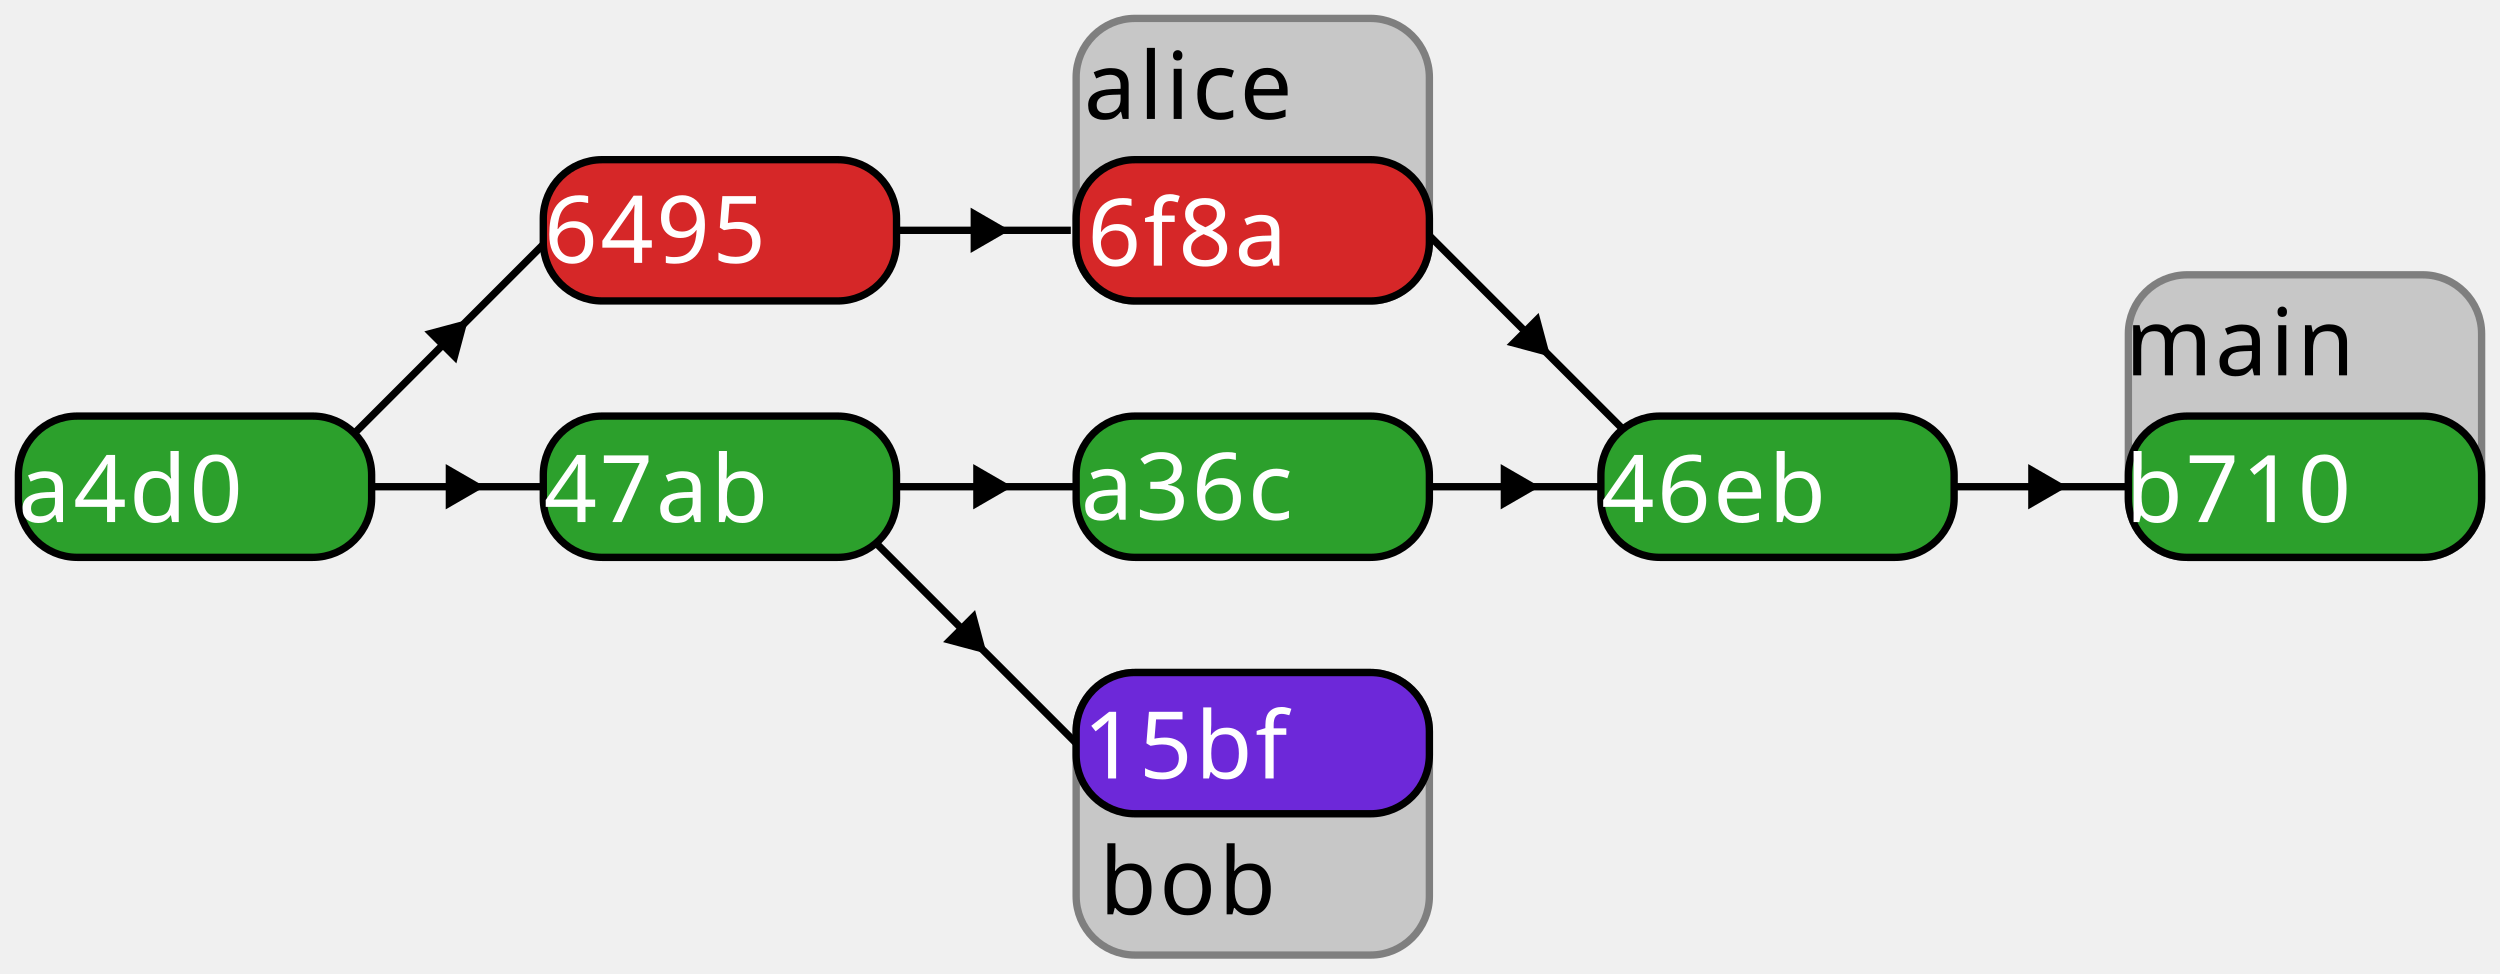
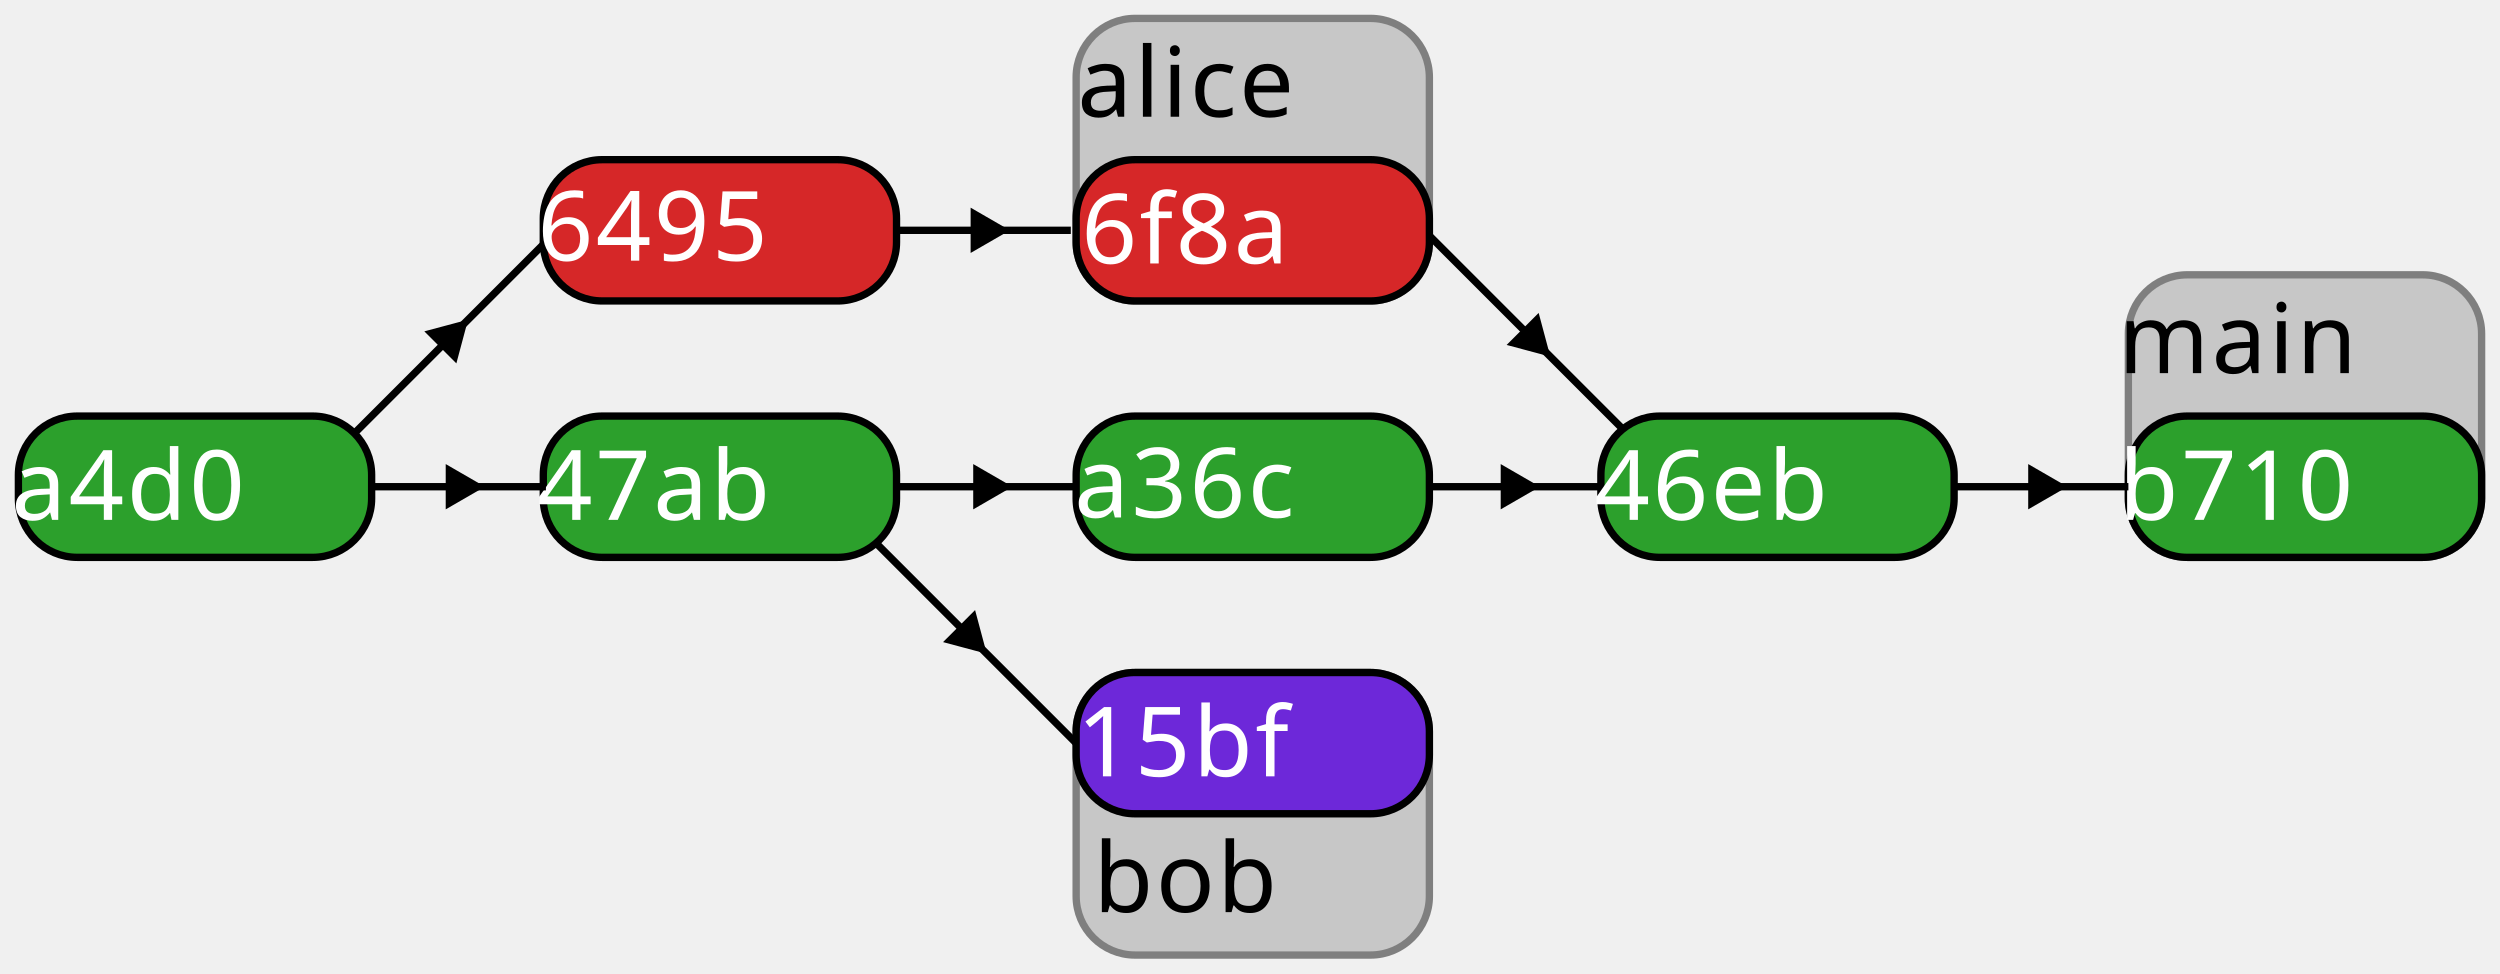
<svg xmlns="http://www.w3.org/2000/svg" width="169.848mm" height="66.136mm" viewBox="0 0 169.848 66.136" version="1.1" id="svg1">
  <defs id="defs1">
    <marker style="overflow:visible" id="Triangle" refX="0" refY="0" orient="auto-start-reverse" markerWidth="1" markerHeight="1" viewBox="0 0 1 1" preserveAspectRatio="xMidYMid">
      <path transform="scale(0.5)" style="fill:context-stroke;fill-rule:evenodd;stroke:context-stroke;stroke-width:1pt" d="M 5.77,0 -2.88,5 V -5 Z" id="path135" />
    </marker>
    <marker style="overflow:visible" id="Triangle-6" refX="0" refY="0" orient="auto-start-reverse" markerWidth="1" markerHeight="1" viewBox="0 0 1 1" preserveAspectRatio="xMidYMid">
      <path transform="scale(0.5)" style="fill:context-stroke;fill-rule:evenodd;stroke:context-stroke;stroke-width:1pt" d="M 5.77,0 -2.88,5 V -5 Z" id="path135-0" />
    </marker>
    <marker style="overflow:visible" id="Triangle-0" refX="0" refY="0" orient="auto-start-reverse" markerWidth="1" markerHeight="1" viewBox="0 0 1 1" preserveAspectRatio="xMidYMid">
      <path transform="scale(0.5)" style="fill:context-stroke;fill-rule:evenodd;stroke:context-stroke;stroke-width:1pt" d="M 5.77,0 -2.88,5 V -5 Z" id="path135-2" />
    </marker>
    <marker style="overflow:visible" id="Triangle-0-7" refX="0" refY="0" orient="auto-start-reverse" markerWidth="1" markerHeight="1" viewBox="0 0 1 1" preserveAspectRatio="xMidYMid">
      <path transform="scale(0.5)" style="fill:context-stroke;fill-rule:evenodd;stroke:context-stroke;stroke-width:1pt" d="M 5.77,0 -2.88,5 V -5 Z" id="path135-2-3" />
    </marker>
  </defs>
  <g id="layer1" transform="translate(-14.69721,-88.73071)">
    <rect style="fill:#c7c7c7;stroke:#7f7f7f;stroke-width:0.5;stroke-dasharray:none" id="rect9" width="23.998" height="19.196" x="87.81" y="134.42" rx="4" ry="4" />
    <rect style="fill:#c7c7c7;stroke:#7f7f7f;stroke-width:0.5;stroke-dasharray:none" id="rect8" width="23.998" height="19.196" x="87.81" y="89.981" rx="4" ry="4" />
-     <text xml:space="preserve" style="font-style:normal;font-variant:normal;font-weight:normal;font-stretch:normal;font-size:6.35px;line-height:1;font-family:'Fira Code';-inkscape-font-specification:'Fira Code, Normal';font-variant-ligatures:normal;font-variant-caps:normal;font-variant-numeric:normal;font-variant-east-asian:normal;text-align:center;letter-spacing:0.178px;word-spacing:2.54px;writing-mode:lr-tb;direction:ltr;text-anchor:middle;fill:#ffee99;stroke:#000000;stroke-width:0.3;stroke-dasharray:none" x="99.81" y="96.817" id="text8" transform="scale(1.000058,0.9999416)">
-       <tspan id="tspan8" style="font-style:normal;font-variant:normal;font-weight:normal;font-stretch:normal;font-size:6.35px;font-family:'Fira Code';-inkscape-font-specification:'Fira Code, Normal';font-variant-ligatures:normal;font-variant-caps:normal;font-variant-numeric:normal;font-variant-east-asian:normal;text-align:center;text-anchor:middle;fill:#000000;stroke:none;stroke-width:0.3" x="99.899" y="96.817">alice</tspan>
+     <text xml:space="preserve" style="font-style:normal;font-variant:normal;font-weight:normal;font-stretch:normal;font-size:6.6px;line-height:1;font-family:'Source Code Pro';-inkscape-font-specification:'Source Code Pro, Normal';font-variant-ligatures:normal;font-variant-caps:normal;font-variant-numeric:normal;font-variant-east-asian:normal;text-align:center;letter-spacing:0.178px;word-spacing:2.54px;writing-mode:lr-tb;direction:ltr;text-anchor:middle;fill:#ffee99;stroke:#000000;stroke-width:0.3;stroke-dasharray:none" x="99.81" y="96.667" id="text8" transform="scale(1.000058,0.9999416)">
+       <tspan id="tspan8" style="font-style:normal;font-variant:normal;font-weight:normal;font-stretch:normal;font-size:6.6px;font-family:'Source Code Pro';-inkscape-font-specification:'Source Code Pro, Normal';font-variant-ligatures:normal;font-variant-caps:normal;font-variant-numeric:normal;font-variant-east-asian:normal;text-align:center;text-anchor:middle;fill:#000000;stroke:none;stroke-width:0.3" x="99.899" y="96.667">alice</tspan>
    </text>
    <rect style="fill:#c7c7c7;stroke:#7f7f7f;stroke-width:0.5;stroke-dasharray:none" id="rect7" width="23.998" height="19.196" x="159.297" y="107.401" rx="4" ry="4" />
    <path style="fill:#000000;stroke:#000000;stroke-width:0.5;stroke-dasharray:none;marker-mid:url(#Triangle)" d="m 111.444,104.378 7.327,7.327 7.327,7.327" id="path5" />
    <path style="fill:#000000;stroke:#000000;stroke-width:0.5;stroke-dasharray:none;marker-mid:url(#Triangle)" d="m 73.155,124.566 7.327,7.327 7.327,7.327" id="path6" />
    <rect style="fill:#6d28d9;stroke:#000000;stroke-width:0.5;stroke-dasharray:none" id="rect6" width="23.998" height="9.598" x="87.81" y="134.42" rx="4" ry="4" />
-     <text xml:space="preserve" style="font-style:normal;font-variant:normal;font-weight:normal;font-stretch:normal;font-size:6.35px;line-height:1;font-family:'Fira Code';-inkscape-font-specification:'Fira Code, Normal';font-variant-ligatures:normal;font-variant-caps:normal;font-variant-numeric:normal;font-variant-east-asian:normal;text-align:center;letter-spacing:0.178px;word-spacing:2.54px;writing-mode:lr-tb;direction:ltr;text-anchor:middle;fill:#ffffff;stroke:#000000;stroke-width:0.3;stroke-dasharray:none" x="99.606" y="141.629" id="text6" transform="scale(1.000058,0.9999416)">
-       <tspan id="tspan6" style="font-style:normal;font-variant:normal;font-weight:normal;font-stretch:normal;font-size:6.35px;font-family:'Fira Code';-inkscape-font-specification:'Fira Code, Normal';font-variant-ligatures:normal;font-variant-caps:normal;font-variant-numeric:normal;font-variant-east-asian:normal;text-align:center;text-anchor:middle;fill:#ffffff;stroke:none;stroke-width:0.3" x="99.695" y="141.629">15bf</tspan>
+     <text xml:space="preserve" style="font-style:normal;font-variant:normal;font-weight:normal;font-stretch:normal;font-size:6.6px;line-height:1;font-family:'Source Code Pro';-inkscape-font-specification:'Source Code Pro, Normal';font-variant-ligatures:normal;font-variant-caps:normal;font-variant-numeric:normal;font-variant-east-asian:normal;text-align:center;letter-spacing:0.178px;word-spacing:2.54px;writing-mode:lr-tb;direction:ltr;text-anchor:middle;fill:#ffffff;stroke:#000000;stroke-width:0.3;stroke-dasharray:none" x="99.606" y="141.479" id="text6" transform="scale(1.000058,0.9999416)">
+       <tspan id="tspan6" style="font-style:normal;font-variant:normal;font-weight:normal;font-stretch:normal;font-size:6.6px;font-family:'Source Code Pro';-inkscape-font-specification:'Source Code Pro, Normal';font-variant-ligatures:normal;font-variant-caps:normal;font-variant-numeric:normal;font-variant-east-asian:normal;text-align:center;text-anchor:middle;fill:#ffffff;stroke:none;stroke-width:0.3" x="99.695" y="141.479">15bf</tspan>
    </text>
    <rect style="fill:#2ca02c;stroke:#000000;stroke-width:0.5;stroke-dasharray:none" id="rect2-6" width="23.998" height="9.598" x="87.81" y="116.999" rx="4" ry="4" />
-     <text xml:space="preserve" style="font-style:normal;font-variant:normal;font-weight:normal;font-stretch:normal;font-size:6.35px;line-height:1;font-family:'Fira Code';-inkscape-font-specification:'Fira Code, Normal';font-variant-ligatures:normal;font-variant-caps:normal;font-variant-numeric:normal;font-variant-east-asian:normal;text-align:center;letter-spacing:0.178px;word-spacing:2.54px;writing-mode:lr-tb;direction:ltr;text-anchor:middle;fill:#ffffff;stroke:#000000;stroke-width:0.3;stroke-dasharray:none" x="99.718" y="124.046" id="text2-1" transform="scale(1.000058,0.9999416)">
-       <tspan id="tspan2-8" style="font-style:normal;font-variant:normal;font-weight:normal;font-stretch:normal;font-size:6.35px;font-family:'Fira Code';-inkscape-font-specification:'Fira Code, Normal';font-variant-ligatures:normal;font-variant-caps:normal;font-variant-numeric:normal;font-variant-east-asian:normal;text-align:center;text-anchor:middle;fill:#ffffff;stroke:none;stroke-width:0.3" x="99.807" y="124.046">a36c</tspan>
+     <text xml:space="preserve" style="font-style:normal;font-variant:normal;font-weight:normal;font-stretch:normal;font-size:6.6px;line-height:1;font-family:'Source Code Pro';-inkscape-font-specification:'Source Code Pro, Normal';font-variant-ligatures:normal;font-variant-caps:normal;font-variant-numeric:normal;font-variant-east-asian:normal;text-align:center;letter-spacing:0.178px;word-spacing:2.54px;writing-mode:lr-tb;direction:ltr;text-anchor:middle;fill:#ffffff;stroke:#000000;stroke-width:0.3;stroke-dasharray:none" x="99.718" y="123.896" id="text2-1" transform="scale(1.000058,0.9999416)">
+       <tspan id="tspan2-8" style="font-style:normal;font-variant:normal;font-weight:normal;font-stretch:normal;font-size:6.6px;font-family:'Source Code Pro';-inkscape-font-specification:'Source Code Pro, Normal';font-variant-ligatures:normal;font-variant-caps:normal;font-variant-numeric:normal;font-variant-east-asian:normal;text-align:center;text-anchor:middle;fill:#ffffff;stroke:none;stroke-width:0.3" x="99.807" y="123.896">a36c</tspan>
    </text>
    <path style="fill:#000000;stroke:#000000;stroke-width:0.5;stroke-dasharray:none;marker-mid:url(#Triangle-6)" d="m 75.783,121.798 h 5.92 5.92" id="path2-7" />
    <rect style="fill:#d62728;stroke:#000000;stroke-width:0.5;stroke-dasharray:none" id="rect4" width="23.998" height="9.598" x="87.81" y="99.579" rx="4" ry="4" />
-     <text xml:space="preserve" style="font-style:normal;font-variant:normal;font-weight:normal;font-stretch:normal;font-size:6.35px;line-height:1;font-family:'Fira Code';-inkscape-font-specification:'Fira Code, Normal';font-variant-ligatures:normal;font-variant-caps:normal;font-variant-numeric:normal;font-variant-east-asian:normal;text-align:center;letter-spacing:0.178px;word-spacing:2.54px;writing-mode:lr-tb;direction:ltr;text-anchor:middle;fill:#ffffff;stroke:#000000;stroke-width:0.3;stroke-dasharray:none" x="99.749" y="106.786" id="text4" transform="scale(1.000058,0.9999416)">
-       <tspan id="tspan4" style="font-style:normal;font-variant:normal;font-weight:normal;font-stretch:normal;font-size:6.35px;font-family:'Fira Code';-inkscape-font-specification:'Fira Code, Normal';font-variant-ligatures:normal;font-variant-caps:normal;font-variant-numeric:normal;font-variant-east-asian:normal;text-align:center;text-anchor:middle;fill:#ffffff;stroke:none;stroke-width:0.3" x="99.838" y="106.786">6f8a</tspan>
+     <text xml:space="preserve" style="font-style:normal;font-variant:normal;font-weight:normal;font-stretch:normal;font-size:6.6px;line-height:1;font-family:'Source Code Pro';-inkscape-font-specification:'Source Code Pro, Normal';font-variant-ligatures:normal;font-variant-caps:normal;font-variant-numeric:normal;font-variant-east-asian:normal;text-align:center;letter-spacing:0.178px;word-spacing:2.54px;writing-mode:lr-tb;direction:ltr;text-anchor:middle;fill:#ffffff;stroke:#000000;stroke-width:0.3;stroke-dasharray:none" x="99.749" y="106.636" id="text4" transform="scale(1.000058,0.9999416)">
+       <tspan id="tspan4" style="font-style:normal;font-variant:normal;font-weight:normal;font-stretch:normal;font-size:6.6px;font-family:'Source Code Pro';-inkscape-font-specification:'Source Code Pro, Normal';font-variant-ligatures:normal;font-variant-caps:normal;font-variant-numeric:normal;font-variant-east-asian:normal;text-align:center;text-anchor:middle;fill:#ffffff;stroke:none;stroke-width:0.3" x="99.838" y="106.636">6f8a</tspan>
    </text>
    <path style="fill:#000000;stroke:#000000;stroke-width:0.5;stroke-dasharray:none;marker-mid:url(#Triangle-6)" d="m 75.607,104.378 h 5.92 5.92" id="path4" />
    <path style="fill:#000000;stroke:#000000;stroke-width:0.5;stroke-dasharray:none;marker-mid:url(#Triangle)" d="m 37.914,119.031 7.327,-7.327 7.327,-7.327" id="path3" />
    <rect style="fill:#2ca02c;stroke:#000000;stroke-width:0.5;stroke-dasharray:none" id="rect1" width="23.998" height="9.598" x="15.947" y="116.999" rx="4" ry="4" />
-     <text xml:space="preserve" style="font-style:normal;font-variant:normal;font-weight:normal;font-stretch:normal;font-size:6.35px;line-height:1;font-family:'Fira Code';-inkscape-font-specification:'Fira Code, Normal';font-variant-ligatures:normal;font-variant-caps:normal;font-variant-numeric:normal;font-variant-east-asian:normal;text-align:center;letter-spacing:0.178px;word-spacing:2.54px;writing-mode:lr-tb;direction:ltr;text-anchor:middle;fill:#ffffff;stroke:#000000;stroke-width:0.3;stroke-dasharray:none" x="27.958" y="124.207" id="text1" transform="scale(1.000058,0.9999416)">
-       <tspan id="tspan1" style="font-style:normal;font-variant:normal;font-weight:normal;font-stretch:normal;font-size:6.35px;font-family:'Fira Code';-inkscape-font-specification:'Fira Code, Normal';font-variant-ligatures:normal;font-variant-caps:normal;font-variant-numeric:normal;font-variant-east-asian:normal;text-align:center;text-anchor:middle;fill:#ffffff;stroke:none;stroke-width:0.3" x="28.047" y="124.207">a4d0</tspan>
+     <text xml:space="preserve" style="font-style:normal;font-variant:normal;font-weight:normal;font-stretch:normal;font-size:6.6px;line-height:1;font-family:'Source Code Pro';-inkscape-font-specification:'Source Code Pro, Normal';font-variant-ligatures:normal;font-variant-caps:normal;font-variant-numeric:normal;font-variant-east-asian:normal;text-align:center;letter-spacing:0.178px;word-spacing:2.54px;writing-mode:lr-tb;direction:ltr;text-anchor:middle;fill:#ffffff;stroke:#000000;stroke-width:0.3;stroke-dasharray:none" x="27.958" y="124.057" id="text1" transform="scale(1.000058,0.9999416)">
+       <tspan id="tspan1" style="font-style:normal;font-variant:normal;font-weight:normal;font-stretch:normal;font-size:6.6px;font-family:'Source Code Pro';-inkscape-font-specification:'Source Code Pro, Normal';font-variant-ligatures:normal;font-variant-caps:normal;font-variant-numeric:normal;font-variant-east-asian:normal;text-align:center;text-anchor:middle;fill:#ffffff;stroke:none;stroke-width:0.3" x="28.047" y="124.057">a4d0</tspan>
    </text>
    <rect style="fill:#2ca02c;stroke:#000000;stroke-width:0.5;stroke-dasharray:none" id="rect2" width="23.998" height="9.598" x="51.608" y="116.999" rx="4" ry="4" />
-     <text xml:space="preserve" style="font-style:normal;font-variant:normal;font-weight:normal;font-stretch:normal;font-size:6.35px;line-height:1;font-family:'Fira Code';-inkscape-font-specification:'Fira Code, Normal';font-variant-ligatures:normal;font-variant-caps:normal;font-variant-numeric:normal;font-variant-east-asian:normal;text-align:center;letter-spacing:0.178px;word-spacing:2.54px;writing-mode:lr-tb;direction:ltr;text-anchor:middle;fill:#ffffff;stroke:#000000;stroke-width:0.3;stroke-dasharray:none" x="63.658" y="124.207" id="text2" transform="scale(1.000058,0.9999416)">
-       <tspan id="tspan2" style="font-style:normal;font-variant:normal;font-weight:normal;font-stretch:normal;font-size:6.35px;font-family:'Fira Code';-inkscape-font-specification:'Fira Code, Normal';font-variant-ligatures:normal;font-variant-caps:normal;font-variant-numeric:normal;font-variant-east-asian:normal;text-align:center;text-anchor:middle;fill:#ffffff;stroke:none;stroke-width:0.3" x="63.747" y="124.207">47ab</tspan>
+     <text xml:space="preserve" style="font-style:normal;font-variant:normal;font-weight:normal;font-stretch:normal;font-size:6.6px;line-height:1;font-family:'Source Code Pro';-inkscape-font-specification:'Source Code Pro, Normal';font-variant-ligatures:normal;font-variant-caps:normal;font-variant-numeric:normal;font-variant-east-asian:normal;text-align:center;letter-spacing:0.178px;word-spacing:2.54px;writing-mode:lr-tb;direction:ltr;text-anchor:middle;fill:#ffffff;stroke:#000000;stroke-width:0.3;stroke-dasharray:none" x="63.658" y="124.057" id="text2" transform="scale(1.000058,0.9999416)">
+       <tspan id="tspan2" style="font-style:normal;font-variant:normal;font-weight:normal;font-stretch:normal;font-size:6.6px;font-family:'Source Code Pro';-inkscape-font-specification:'Source Code Pro, Normal';font-variant-ligatures:normal;font-variant-caps:normal;font-variant-numeric:normal;font-variant-east-asian:normal;text-align:center;text-anchor:middle;fill:#ffffff;stroke:none;stroke-width:0.3" x="63.747" y="124.057">47ab</tspan>
    </text>
    <path style="fill:#000000;stroke:#000000;stroke-width:0.5;stroke-dasharray:none;marker-mid:url(#Triangle)" d="m 39.945,121.798 h 5.92 5.92" id="path2" />
    <rect style="fill:#2ca02c;stroke:#000000;stroke-width:0.5;stroke-dasharray:none" id="rect2-5" width="23.998" height="9.598" x="123.46" y="116.999" rx="4" ry="4" />
-     <text xml:space="preserve" style="font-style:normal;font-variant:normal;font-weight:normal;font-stretch:normal;font-size:6.35px;line-height:1;font-family:'Fira Code';-inkscape-font-specification:'Fira Code, Normal';font-variant-ligatures:normal;font-variant-caps:normal;font-variant-numeric:normal;font-variant-east-asian:normal;text-align:center;letter-spacing:0.178px;word-spacing:2.54px;writing-mode:lr-tb;direction:ltr;text-anchor:middle;fill:#ffffff;stroke:#000000;stroke-width:0.3;stroke-dasharray:none" x="135.505" y="124.207" id="text2-9" transform="scale(1.000058,0.9999416)">
-       <tspan id="tspan2-2" style="font-style:normal;font-variant:normal;font-weight:normal;font-stretch:normal;font-size:6.35px;font-family:'Fira Code';-inkscape-font-specification:'Fira Code, Normal';font-variant-ligatures:normal;font-variant-caps:normal;font-variant-numeric:normal;font-variant-east-asian:normal;text-align:center;text-anchor:middle;fill:#ffffff;stroke:none;stroke-width:0.3" x="135.594" y="124.207">46eb</tspan>
+     <text xml:space="preserve" style="font-style:normal;font-variant:normal;font-weight:normal;font-stretch:normal;font-size:6.6px;line-height:1;font-family:'Source Code Pro';-inkscape-font-specification:'Source Code Pro, Normal';font-variant-ligatures:normal;font-variant-caps:normal;font-variant-numeric:normal;font-variant-east-asian:normal;text-align:center;letter-spacing:0.178px;word-spacing:2.54px;writing-mode:lr-tb;direction:ltr;text-anchor:middle;fill:#ffffff;stroke:#000000;stroke-width:0.3;stroke-dasharray:none" x="135.505" y="124.057" id="text2-9" transform="scale(1.000058,0.9999416)">
+       <tspan id="tspan2-2" style="font-style:normal;font-variant:normal;font-weight:normal;font-stretch:normal;font-size:6.6px;font-family:'Source Code Pro';-inkscape-font-specification:'Source Code Pro, Normal';font-variant-ligatures:normal;font-variant-caps:normal;font-variant-numeric:normal;font-variant-east-asian:normal;text-align:center;text-anchor:middle;fill:#ffffff;stroke:none;stroke-width:0.3" x="135.594" y="124.057">46eb</tspan>
    </text>
    <path style="fill:#000000;stroke:#000000;stroke-width:0.5;stroke-dasharray:none;marker-mid:url(#Triangle-0)" d="m 111.62,121.798 h 5.92 5.92" id="path2-2" />
    <rect style="fill:#2ca02c;stroke:#000000;stroke-width:0.5;stroke-dasharray:none" id="rect2-5-2" width="23.998" height="9.598" x="159.297" y="116.999" rx="4" ry="4" />
-     <text xml:space="preserve" style="font-style:normal;font-variant:normal;font-weight:normal;font-stretch:normal;font-size:6.35px;line-height:1;font-family:'Fira Code';-inkscape-font-specification:'Fira Code, Normal';font-variant-ligatures:normal;font-variant-caps:normal;font-variant-numeric:normal;font-variant-east-asian:normal;text-align:center;letter-spacing:0.178px;word-spacing:2.54px;writing-mode:lr-tb;direction:ltr;text-anchor:middle;fill:#ffffff;stroke:#000000;stroke-width:0.3;stroke-dasharray:none" x="171.158" y="124.207" id="text2-9-9" transform="scale(1.000058,0.9999416)">
-       <tspan id="tspan2-2-3" style="font-style:normal;font-variant:normal;font-weight:normal;font-stretch:normal;font-size:6.35px;font-family:'Fira Code';-inkscape-font-specification:'Fira Code, Normal';font-variant-ligatures:normal;font-variant-caps:normal;font-variant-numeric:normal;font-variant-east-asian:normal;text-align:center;text-anchor:middle;fill:#ffffff;stroke:none;stroke-width:0.3" x="171.246" y="124.207">b710</tspan>
+     <text xml:space="preserve" style="font-style:normal;font-variant:normal;font-weight:normal;font-stretch:normal;font-size:6.6px;line-height:1;font-family:'Source Code Pro';-inkscape-font-specification:'Source Code Pro, Normal';font-variant-ligatures:normal;font-variant-caps:normal;font-variant-numeric:normal;font-variant-east-asian:normal;text-align:center;letter-spacing:0.178px;word-spacing:2.54px;writing-mode:lr-tb;direction:ltr;text-anchor:middle;fill:#ffffff;stroke:#000000;stroke-width:0.3;stroke-dasharray:none" x="171.158" y="124.057" id="text2-9-9" transform="scale(1.000058,0.9999416)">
+       <tspan id="tspan2-2-3" style="font-style:normal;font-variant:normal;font-weight:normal;font-stretch:normal;font-size:6.6px;font-family:'Source Code Pro';-inkscape-font-specification:'Source Code Pro, Normal';font-variant-ligatures:normal;font-variant-caps:normal;font-variant-numeric:normal;font-variant-east-asian:normal;text-align:center;text-anchor:middle;fill:#ffffff;stroke:none;stroke-width:0.3" x="171.246" y="124.057">b710</tspan>
    </text>
    <path style="fill:#000000;stroke:#000000;stroke-width:0.5;stroke-dasharray:none;marker-mid:url(#Triangle-0-7)" d="m 147.458,121.798 h 5.92 5.92" id="path2-2-1" />
    <rect style="fill:#d62728;stroke:#000000;stroke-width:0.5;stroke-dasharray:none" id="rect3" width="23.998" height="9.598" x="51.608" y="99.579" rx="4" ry="4" />
-     <text xml:space="preserve" style="font-style:normal;font-variant:normal;font-weight:normal;font-stretch:normal;font-size:6.35px;line-height:1;font-family:'Fira Code';-inkscape-font-specification:'Fira Code, Normal';font-variant-ligatures:normal;font-variant-caps:normal;font-variant-numeric:normal;font-variant-east-asian:normal;text-align:center;letter-spacing:0.178px;word-spacing:2.54px;writing-mode:lr-tb;direction:ltr;text-anchor:middle;fill:#ffffff;stroke:#000000;stroke-width:0.3;stroke-dasharray:none" x="63.594" y="106.594" id="text3" transform="scale(1.000058,0.9999416)">
-       <tspan id="tspan3" style="font-style:normal;font-variant:normal;font-weight:normal;font-stretch:normal;font-size:6.35px;font-family:'Fira Code';-inkscape-font-specification:'Fira Code, Normal';font-variant-ligatures:normal;font-variant-caps:normal;font-variant-numeric:normal;font-variant-east-asian:normal;text-align:center;text-anchor:middle;fill:#ffffff;stroke:none;stroke-width:0.3" x="63.683" y="106.594">6495</tspan>
+     <text xml:space="preserve" style="font-style:normal;font-variant:normal;font-weight:normal;font-stretch:normal;font-size:6.6px;line-height:1;font-family:'Source Code Pro';-inkscape-font-specification:'Source Code Pro, Normal';font-variant-ligatures:normal;font-variant-caps:normal;font-variant-numeric:normal;font-variant-east-asian:normal;text-align:center;letter-spacing:0.178px;word-spacing:2.54px;writing-mode:lr-tb;direction:ltr;text-anchor:middle;fill:#ffffff;stroke:#000000;stroke-width:0.3;stroke-dasharray:none" x="63.594" y="106.444" id="text3" transform="scale(1.000058,0.9999416)">
+       <tspan id="tspan3" style="font-style:normal;font-variant:normal;font-weight:normal;font-stretch:normal;font-size:6.6px;font-family:'Source Code Pro';-inkscape-font-specification:'Source Code Pro, Normal';font-variant-ligatures:normal;font-variant-caps:normal;font-variant-numeric:normal;font-variant-east-asian:normal;text-align:center;text-anchor:middle;fill:#ffffff;stroke:none;stroke-width:0.3" x="63.683" y="106.444">6495</tspan>
    </text>
-     <text xml:space="preserve" style="font-style:normal;font-variant:normal;font-weight:normal;font-stretch:normal;font-size:6.35px;line-height:1;font-family:'Fira Code';-inkscape-font-specification:'Fira Code, Normal';font-variant-ligatures:normal;font-variant-caps:normal;font-variant-numeric:normal;font-variant-east-asian:normal;text-align:center;letter-spacing:0.178px;word-spacing:2.54px;writing-mode:lr-tb;direction:ltr;text-anchor:middle;fill:#ffee99;stroke:#000000;stroke-width:0.3;stroke-dasharray:none" x="171.259" y="114.239" id="text7" transform="scale(1.000058,0.9999416)">
-       <tspan id="tspan7" style="font-style:normal;font-variant:normal;font-weight:normal;font-stretch:normal;font-size:6.35px;font-family:'Fira Code';-inkscape-font-specification:'Fira Code, Normal';font-variant-ligatures:normal;font-variant-caps:normal;font-variant-numeric:normal;font-variant-east-asian:normal;text-align:center;text-anchor:middle;fill:#000000;stroke:none;stroke-width:0.3" x="171.348" y="114.239">main</tspan>
+     <text xml:space="preserve" style="font-style:normal;font-variant:normal;font-weight:normal;font-stretch:normal;font-size:6.6px;line-height:1;font-family:'Source Code Pro';-inkscape-font-specification:'Source Code Pro, Normal';font-variant-ligatures:normal;font-variant-caps:normal;font-variant-numeric:normal;font-variant-east-asian:normal;text-align:center;letter-spacing:0.178px;word-spacing:2.54px;writing-mode:lr-tb;direction:ltr;text-anchor:middle;fill:#ffee99;stroke:#000000;stroke-width:0.3;stroke-dasharray:none" x="171.259" y="114.089" id="text7" transform="scale(1.000058,0.9999416)">
+       <tspan id="tspan7" style="font-style:normal;font-variant:normal;font-weight:normal;font-stretch:normal;font-size:6.6px;font-family:'Source Code Pro';-inkscape-font-specification:'Source Code Pro, Normal';font-variant-ligatures:normal;font-variant-caps:normal;font-variant-numeric:normal;font-variant-east-asian:normal;text-align:center;text-anchor:middle;fill:#000000;stroke:none;stroke-width:0.3" x="171.348" y="114.089">main</tspan>
    </text>
-     <text xml:space="preserve" style="font-style:normal;font-variant:normal;font-weight:normal;font-stretch:normal;font-size:6.35px;line-height:1;font-family:'Fira Code';-inkscape-font-specification:'Fira Code, Normal';font-variant-ligatures:normal;font-variant-caps:normal;font-variant-numeric:normal;font-variant-east-asian:normal;text-align:center;letter-spacing:0.178px;word-spacing:2.54px;writing-mode:lr-tb;direction:ltr;text-anchor:middle;fill:#ffee99;stroke:#000000;stroke-width:0.3;stroke-dasharray:none" x="99.776" y="150.858" id="text9" transform="scale(1.000058,0.9999416)">
-       <tspan id="tspan9" style="font-style:normal;font-variant:normal;font-weight:normal;font-stretch:normal;font-size:6.35px;font-family:'Fira Code';-inkscape-font-specification:'Fira Code, Normal';font-variant-ligatures:normal;font-variant-caps:normal;font-variant-numeric:normal;font-variant-east-asian:normal;text-align:center;text-anchor:middle;fill:#000000;stroke:none;stroke-width:0.3" x="99.865" y="150.858">bob</tspan>
+     <text xml:space="preserve" style="font-style:normal;font-variant:normal;font-weight:normal;font-stretch:normal;font-size:6.6px;line-height:1;font-family:'Source Code Pro';-inkscape-font-specification:'Source Code Pro, Normal';font-variant-ligatures:normal;font-variant-caps:normal;font-variant-numeric:normal;font-variant-east-asian:normal;text-align:center;letter-spacing:0.178px;word-spacing:2.54px;writing-mode:lr-tb;direction:ltr;text-anchor:middle;fill:#ffee99;stroke:#000000;stroke-width:0.3;stroke-dasharray:none" x="99.776" y="150.708" id="text9" transform="scale(1.000058,0.9999416)">
+       <tspan id="tspan9" style="font-style:normal;font-variant:normal;font-weight:normal;font-stretch:normal;font-size:6.6px;font-family:'Source Code Pro';-inkscape-font-specification:'Source Code Pro, Normal';font-variant-ligatures:normal;font-variant-caps:normal;font-variant-numeric:normal;font-variant-east-asian:normal;text-align:center;text-anchor:middle;fill:#000000;stroke:none;stroke-width:0.3" x="99.865" y="150.708">bob</tspan>
    </text>
  </g>
</svg>
